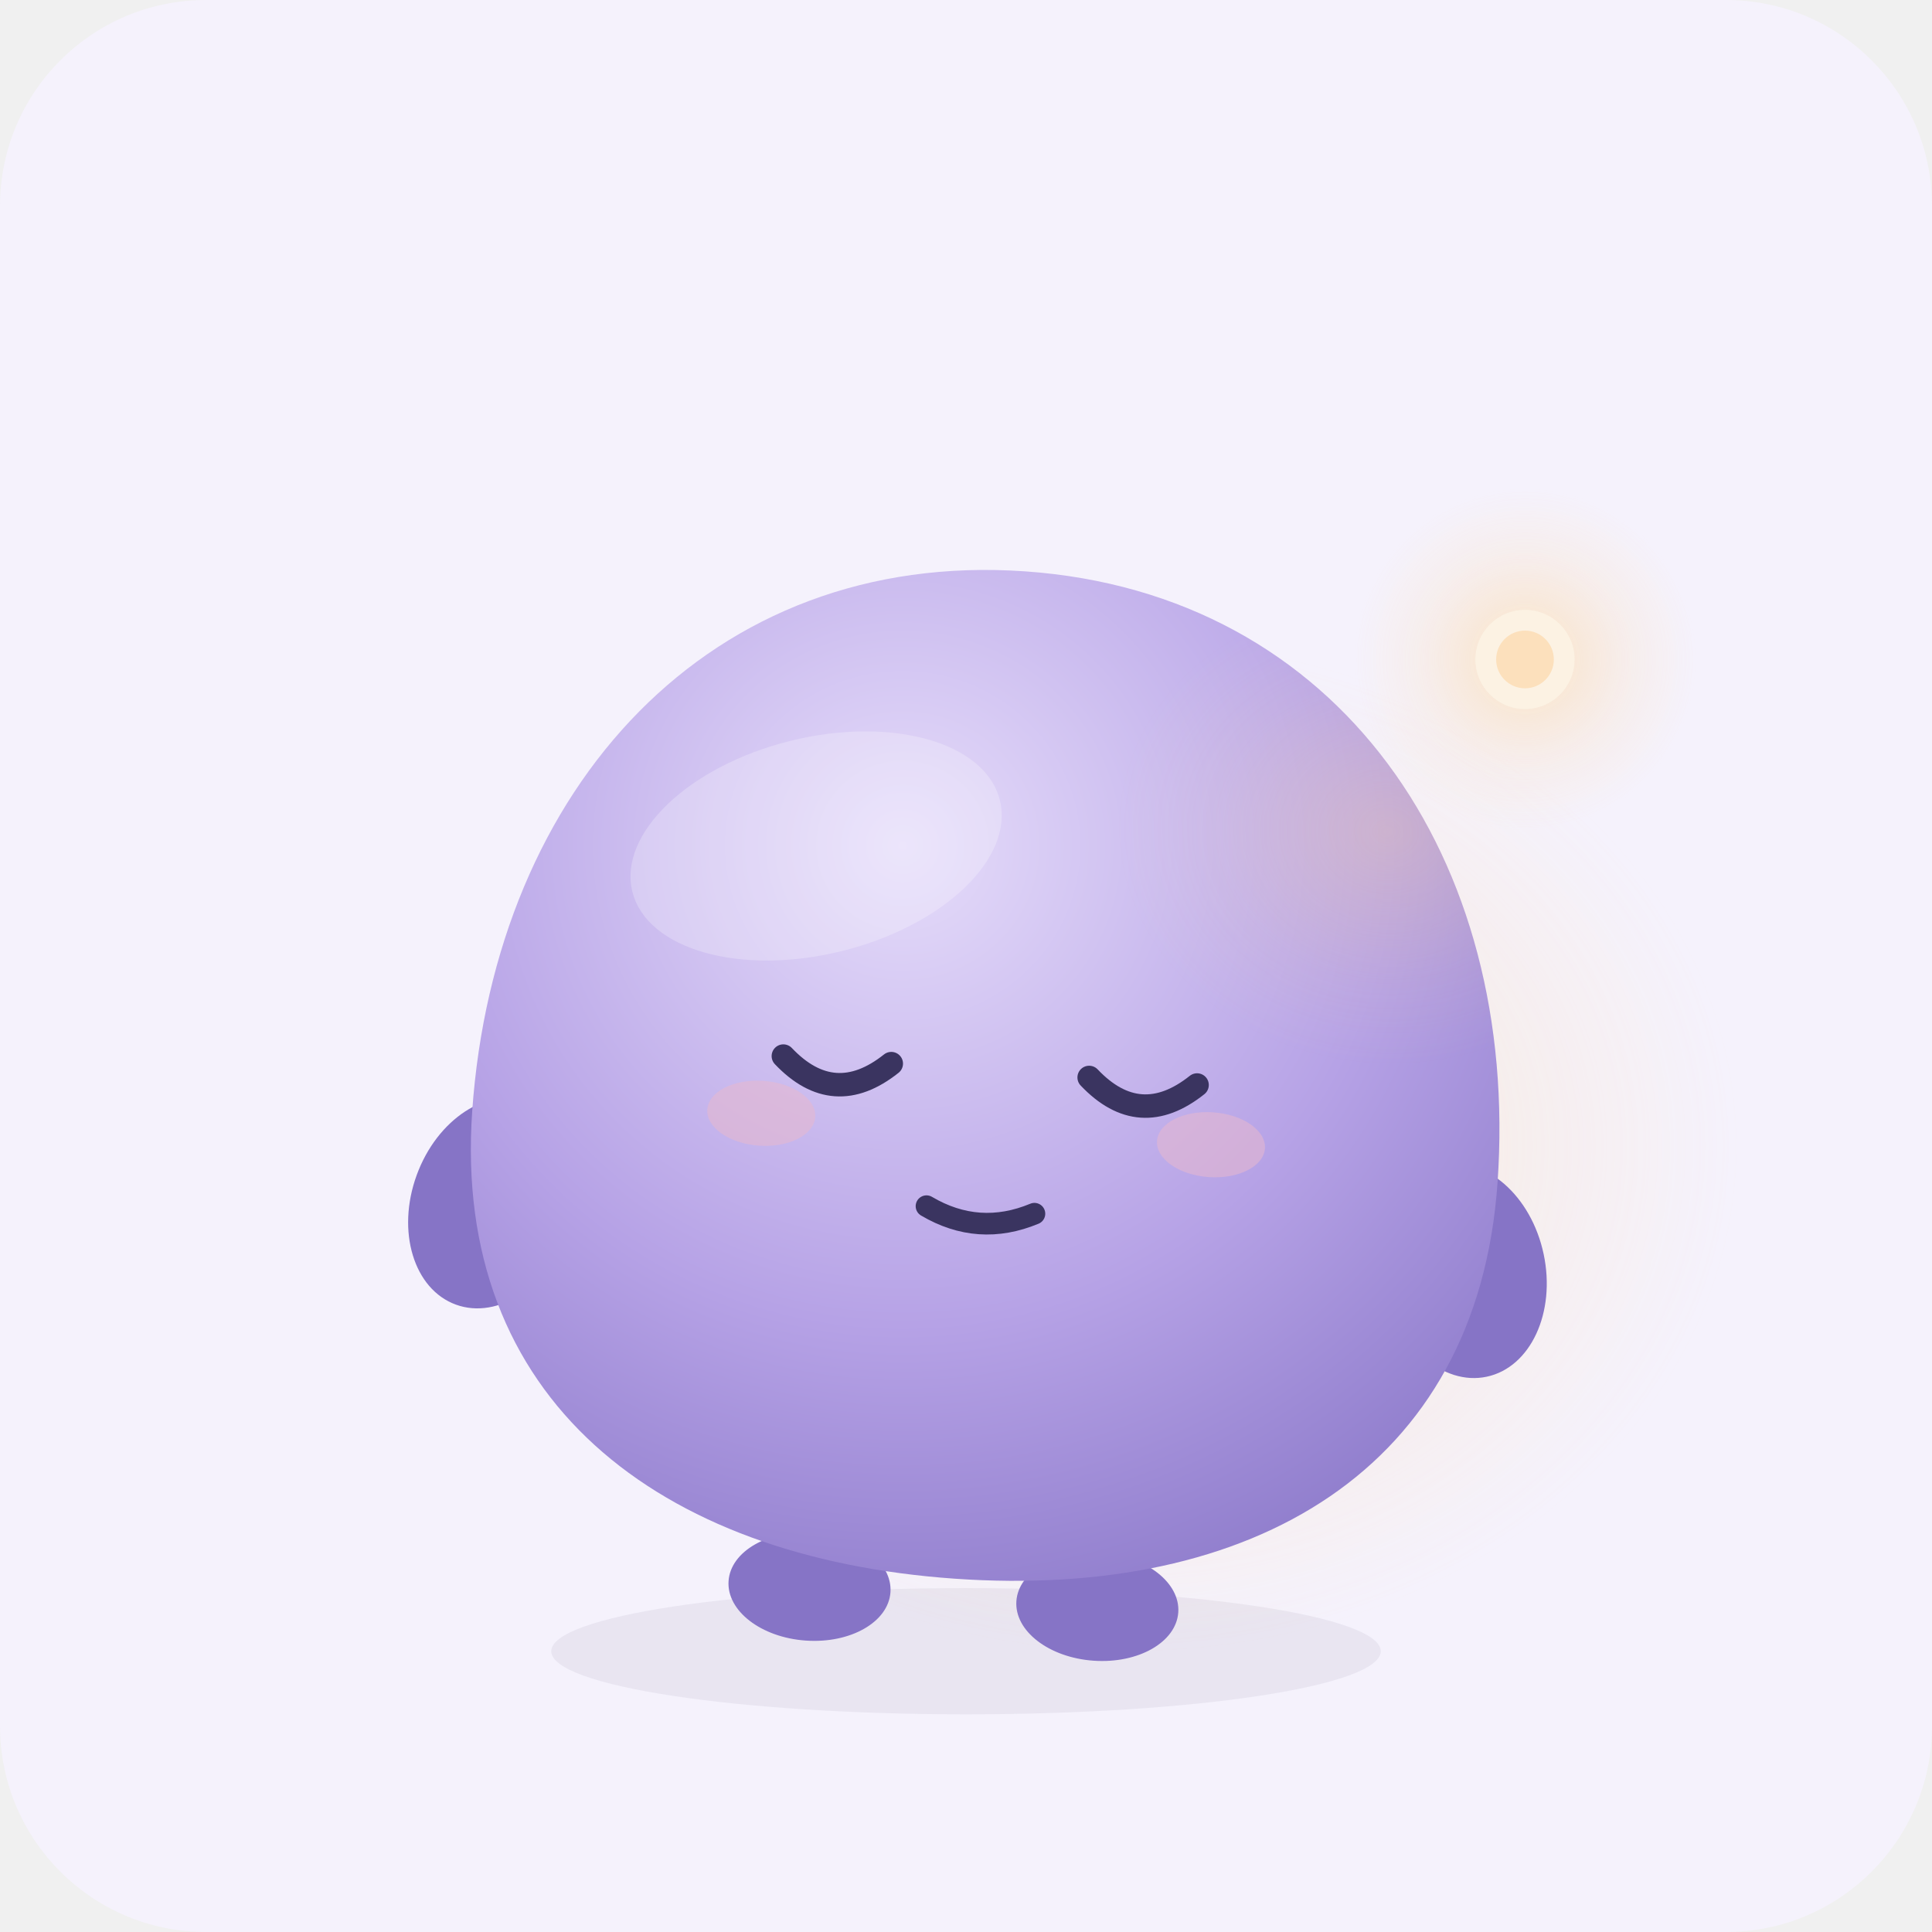
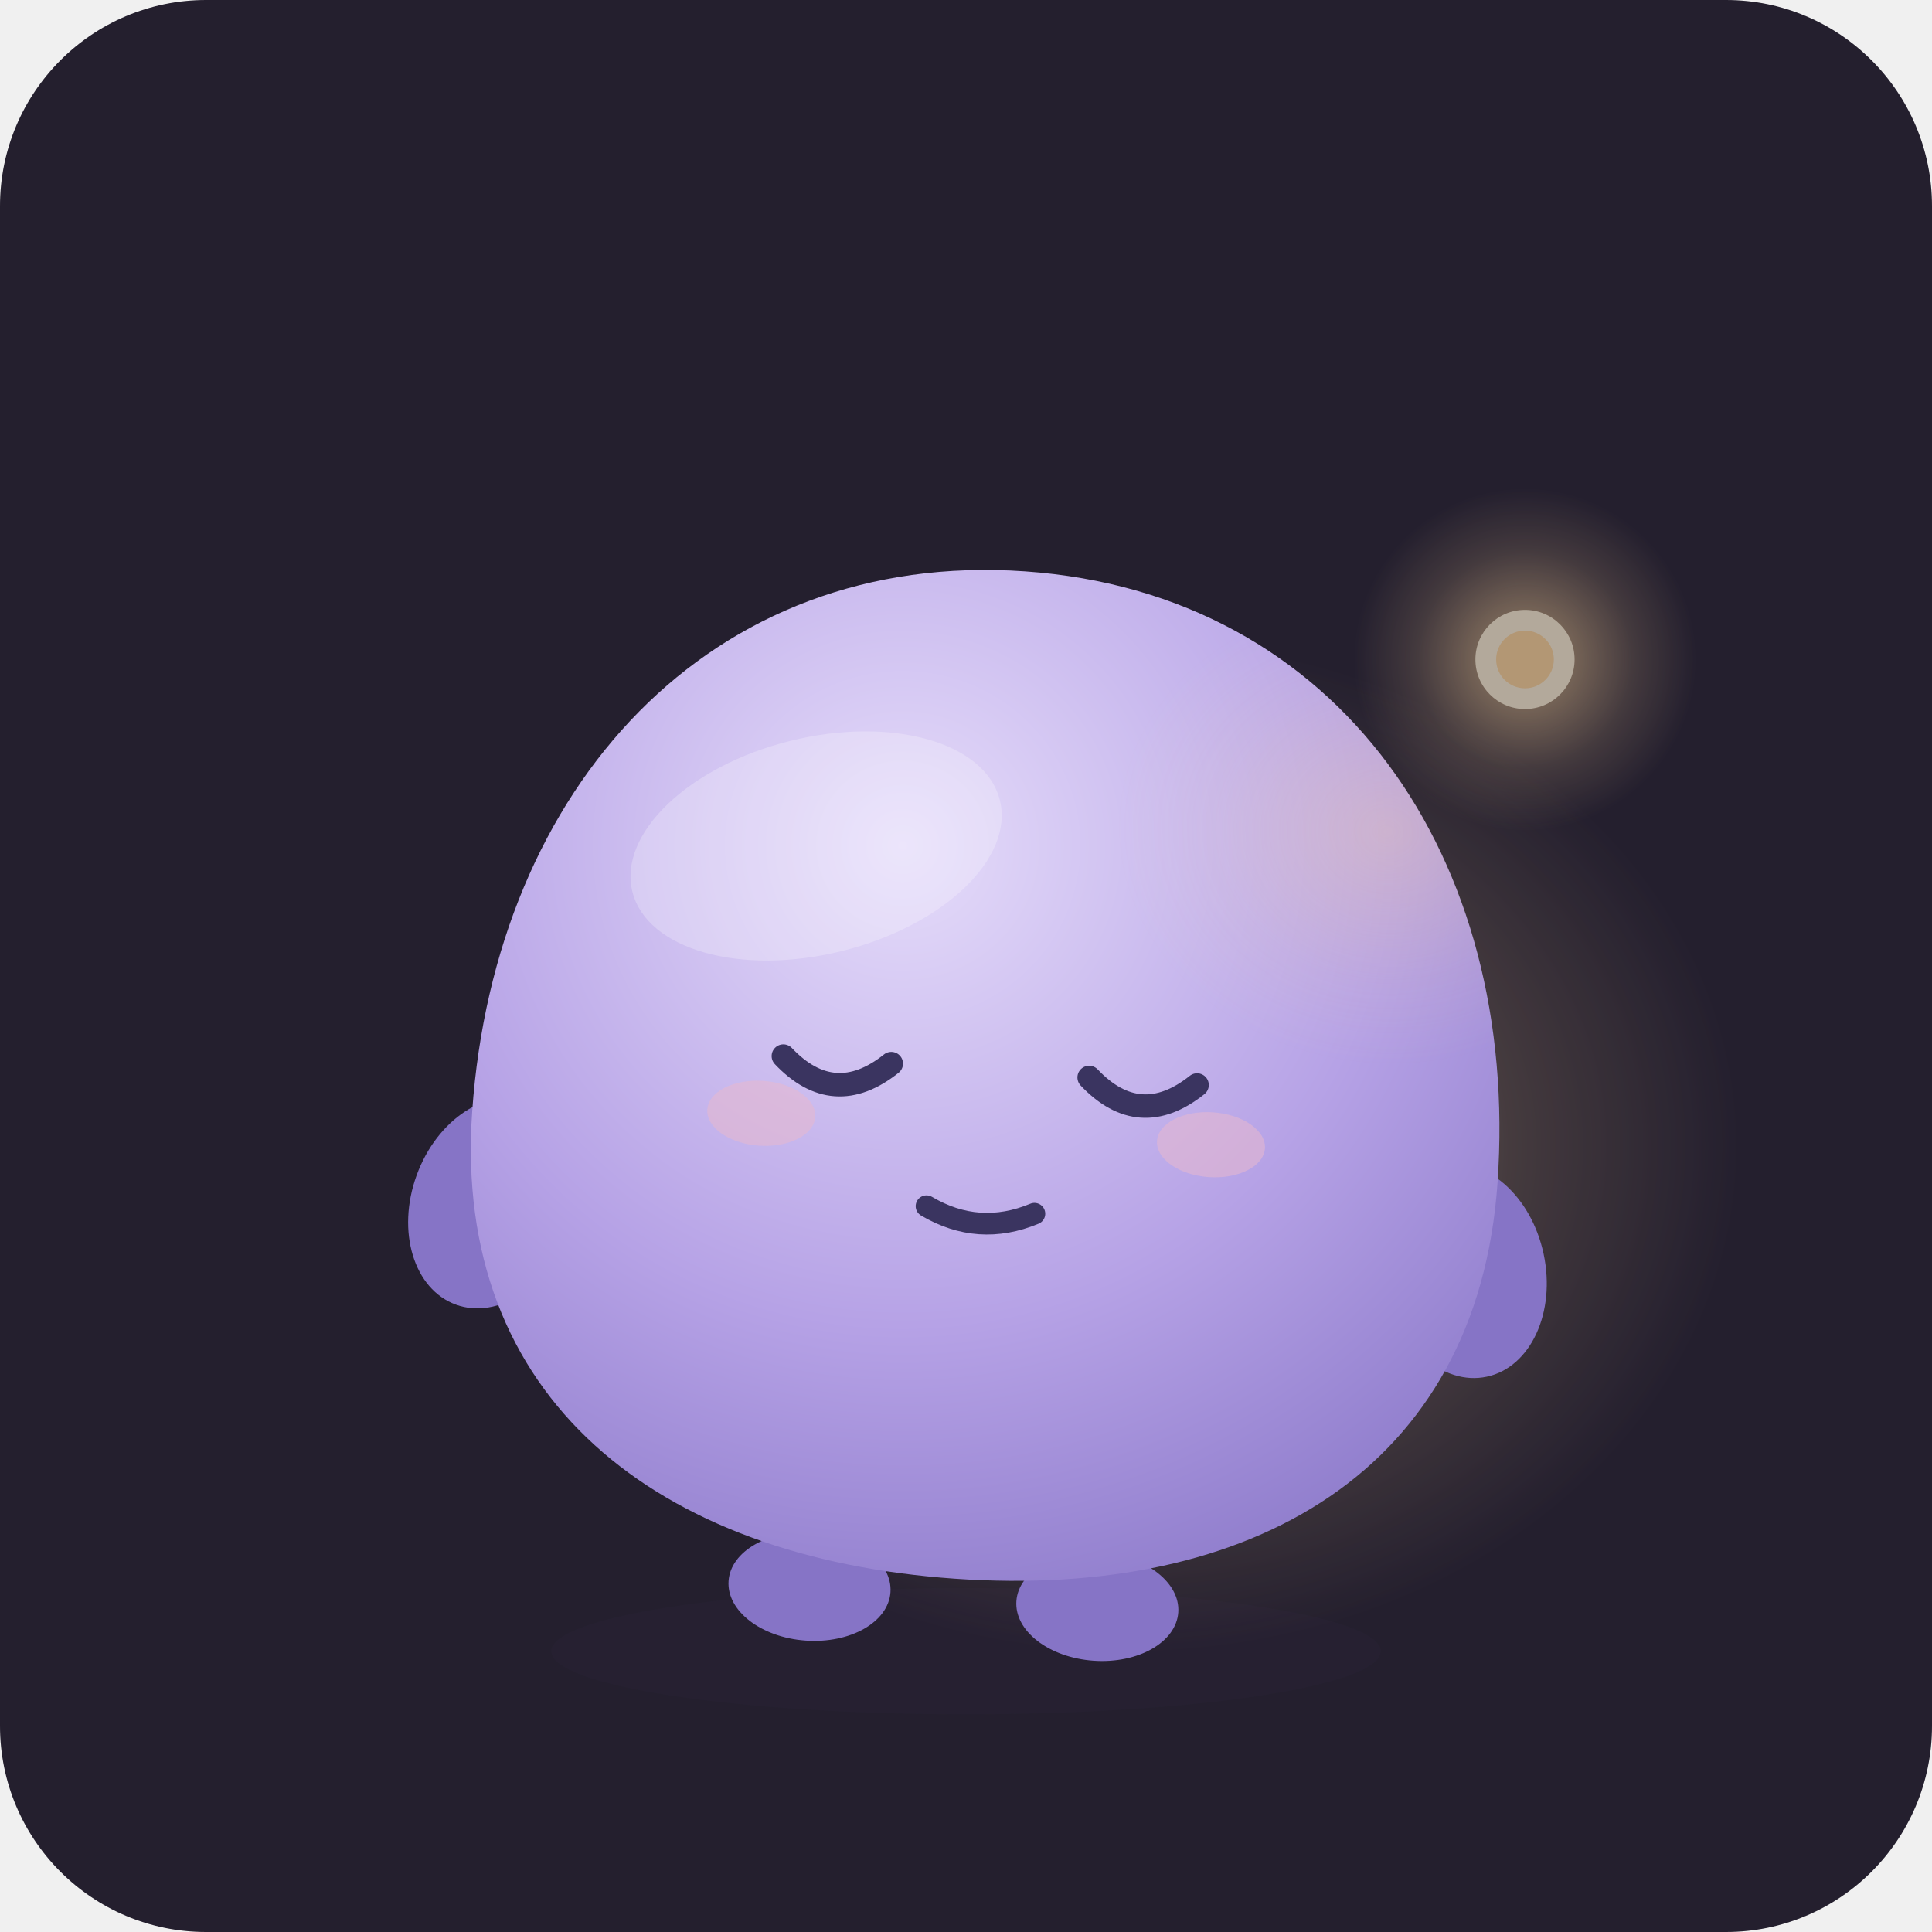
<svg xmlns="http://www.w3.org/2000/svg" viewBox="0 0 150 150">
  <style>
.body{transform-box:fill-box;transform-origin:50% 100%;animation:rest 4.4s ease-in-out infinite}
@keyframes rest{0%,100%{transform:translateY(0)}50%{transform:translateY(-1.6px)}}
.orb{transform-box:fill-box;transform-origin:center;animation:glo 3.6s ease-in-out infinite}
@keyframes glo{0%,100%{opacity:.6;transform:scale(.92)}50%{opacity:.95;transform:scale(1.1)}}
.zz{opacity:0;font-family:-apple-system,Helvetica,Arial,sans-serif;font-weight:800;fill:#A89BD6}.z1{animation:zz 3s ease-out infinite}.z2{animation:zz 3s ease-out 1s infinite}.z3{animation:zz 3s ease-out 2s infinite}@keyframes zz{0%{opacity:0;transform:translateY(0)}25%{opacity:.9}100%{opacity:0;transform:translateY(-16px)}}
@media(prefers-reduced-motion:reduce){*{animation:none!important}}
</style>
-   <rect width="150" height="150" rx="16" fill="#F5F2FC" />
+   <rect width="150" height="150" rx="16" fill="#241F2E" />
  <g transform="translate(5,5)">
    <path opacity="0.07" d="M70 128.1C87.784 128.1 102.2 125.906 102.2 123.2C102.2 120.494 87.784 118.3 70 118.3C52.217 118.3 37.8 120.494 37.8 123.2C37.8 125.906 52.217 128.1 70 128.1Z" fill="#3A3460" />
    <g class="body" fill="none">
      <g opacity="0.65">
        <path d="M82.6 123.2C108.889 123.2 130.2 105.649 130.2 84C130.2 62.35 108.889 44.8 82.6 44.8C56.311 44.8 35 62.35 35 84C35 105.649 56.311 123.2 82.6 123.2Z" fill="url(#paint0_radial_1298_245)" />
      </g>
      <path d="M57.558 122.374C61.029 122.617 63.974 120.938 64.135 118.624C64.297 116.31 61.615 114.238 58.144 113.995C54.673 113.752 51.728 115.431 51.566 117.745C51.404 120.059 54.087 122.132 57.558 122.374Z" fill="#8674C6" />
      <path d="M79.903 123.937C83.374 124.18 86.319 122.501 86.481 120.187C86.643 117.873 83.96 115.8 80.489 115.558C77.018 115.315 74.073 116.994 73.912 119.308C73.75 121.622 76.432 123.694 79.903 123.937Z" fill="#8674C6" />
      <path d="M30.396 96.291C33.665 97.481 37.602 94.912 39.189 90.552C40.776 86.193 39.411 81.694 36.142 80.504C32.872 79.314 28.935 81.883 27.349 86.243C25.762 90.602 27.126 95.101 30.396 96.291Z" fill="#8674C6" />
      <path d="M110.431 101.887C113.834 101.164 115.812 96.899 114.847 92.361C113.882 87.823 110.342 84.731 106.938 85.454C103.535 86.178 101.558 90.443 102.522 94.981C103.487 99.519 107.028 102.611 110.431 101.887Z" fill="#8674C6" />
      <path d="M74.59 39.36C99.031 41.069 113.026 61.696 111.268 86.835C109.705 109.18 92.165 119.181 69.121 117.569C46.078 115.958 30.1 103.613 31.662 81.268C33.42 56.129 50.15 37.651 74.59 39.36Z" fill="url(#paint1_radial_1298_245)" />
      <mask id="mask0_1298_245" style="mask-type:luminance" maskUnits="userSpaceOnUse" x="31" y="39" width="81" height="79">
        <path d="M74.59 39.36C99.031 41.069 113.026 61.696 111.268 86.835C109.705 109.18 92.165 119.181 69.121 117.569C46.078 115.958 30.1 103.613 31.662 81.268C33.42 56.129 50.15 37.651 74.59 39.36Z" fill="white" />
      </mask>
      <g mask="url(#mask0_1298_245)">
        <path opacity="0.24" d="M60.396 68.831C68.273 66.867 73.749 61.626 72.627 57.124C71.505 52.623 64.209 50.566 56.331 52.53C48.454 54.494 42.978 59.735 44.1 64.237C45.223 68.738 52.518 70.795 60.396 68.831Z" fill="white" />
        <path opacity="0.357" d="M101.379 77.723C112.949 78.532 122.897 71.059 123.598 61.032C124.299 51.005 115.488 42.22 103.919 41.411C92.349 40.602 82.401 48.075 81.7 58.102C80.999 68.129 89.81 76.914 101.379 77.723Z" fill="url(#paint2_radial_1298_245)" />
      </g>
      <path opacity="0.55" d="M53.929 83.948C56.243 84.11 58.198 83.115 58.295 81.727C58.392 80.339 56.595 79.082 54.281 78.92C51.967 78.758 50.013 79.753 49.916 81.141C49.818 82.529 51.616 83.786 53.929 83.948Z" fill="#E7B8CE" />
      <path opacity="0.55" d="M88.844 86.389C91.158 86.551 93.113 85.557 93.21 84.168C93.307 82.78 91.51 81.523 89.196 81.362C86.882 81.2 84.927 82.194 84.83 83.582C84.733 84.971 86.53 86.227 88.844 86.389Z" fill="#E7B8CE" />
      <path d="M55.819 76.993C58.434 79.748 61.227 79.944 64.199 77.579" stroke="#3A3460" stroke-width="1.82" stroke-linecap="round" />
      <path d="M79.561 78.653C82.175 81.409 84.969 81.604 87.941 79.239" stroke="#3A3460" stroke-width="1.82" stroke-linecap="round" />
      <path d="M66.933 88.647C69.629 90.238 72.422 90.434 75.313 89.232" stroke="#3A3460" stroke-width="1.68" stroke-linecap="round" />
      <g opacity="0.65">
        <g class="orb">
          <path d="M113.4 59.5C120.745 59.5 126.7 53.545 126.7 46.2C126.7 38.855 120.745 32.9 113.4 32.9C106.055 32.9 100.1 38.855 100.1 46.2C100.1 53.545 106.055 59.5 113.4 59.5Z" fill="url(#paint3_radial_1298_245)" />
          <path d="M113.4 50.05C115.526 50.05 117.25 48.326 117.25 46.2C117.25 44.074 115.526 42.35 113.4 42.35C111.274 42.35 109.55 44.074 109.55 46.2C109.55 48.326 111.274 50.05 113.4 50.05Z" fill="#FFF3D6" />
          <path d="M113.4 48.44C114.637 48.44 115.64 47.437 115.64 46.2C115.64 44.963 114.637 43.96 113.4 43.96C112.163 43.96 111.16 44.963 111.16 46.2C111.16 47.437 112.163 48.44 113.4 48.44Z" fill="#FFD79A" />
        </g>
      </g>
      <defs>
        <radialGradient id="paint0_radial_1298_245" cx="0" cy="0" r="1" gradientUnits="userSpaceOnUse" gradientTransform="translate(82.6 83.9999) scale(47.6 39.2)">
          <stop stop-color="#FFD79A" stop-opacity="0.85" />
          <stop offset="0.64" stop-color="#FFD79A" stop-opacity="0.22" />
          <stop offset="1" stop-color="#FFD79A" stop-opacity="0" />
        </radialGradient>
        <radialGradient id="paint1_radial_1298_245" cx="0" cy="0" r="1" gradientUnits="userSpaceOnUse" gradientTransform="translate(65.0983 60.7023) rotate(4) scale(68.628 67.424)">
          <stop stop-color="#E6DDFA" />
          <stop offset="0.55" stop-color="#B6A2E6" />
          <stop offset="1" stop-color="#8674C6" />
        </radialGradient>
        <radialGradient id="paint2_radial_1298_245" cx="0" cy="0" r="1" gradientUnits="userSpaceOnUse" gradientTransform="translate(102.649 59.567) rotate(4) scale(21 18.2)">
          <stop stop-color="#FFD79A" stop-opacity="0.85" />
          <stop offset="0.64" stop-color="#FFD79A" stop-opacity="0.22" />
          <stop offset="1" stop-color="#FFD79A" stop-opacity="0" />
        </radialGradient>
        <radialGradient id="paint3_radial_1298_245" cx="0" cy="0" r="1" gradientUnits="userSpaceOnUse" gradientTransform="translate(113.4 46.1999) scale(13.3)">
          <stop stop-color="#FFD79A" stop-opacity="0.85" />
          <stop offset="0.64" stop-color="#FFD79A" stop-opacity="0.22" />
          <stop offset="1" stop-color="#FFD79A" stop-opacity="0" />
        </radialGradient>
      </defs>
    </g>
  </g>
  <g>
    <g style="transform-box:fill-box">
      <text class="zz z1" x="92" y="40" font-size="9" text-anchor="middle" style="transform-box:fill-box;transform-origin:center">z</text>
      <text class="zz z2" x="99" y="32" font-size="11" text-anchor="middle" style="transform-box:fill-box;transform-origin:center">z</text>
      <text class="zz z3" x="106" y="23" font-size="13" text-anchor="middle" style="transform-box:fill-box;transform-origin:center">z</text>
    </g>
  </g>
</svg>
